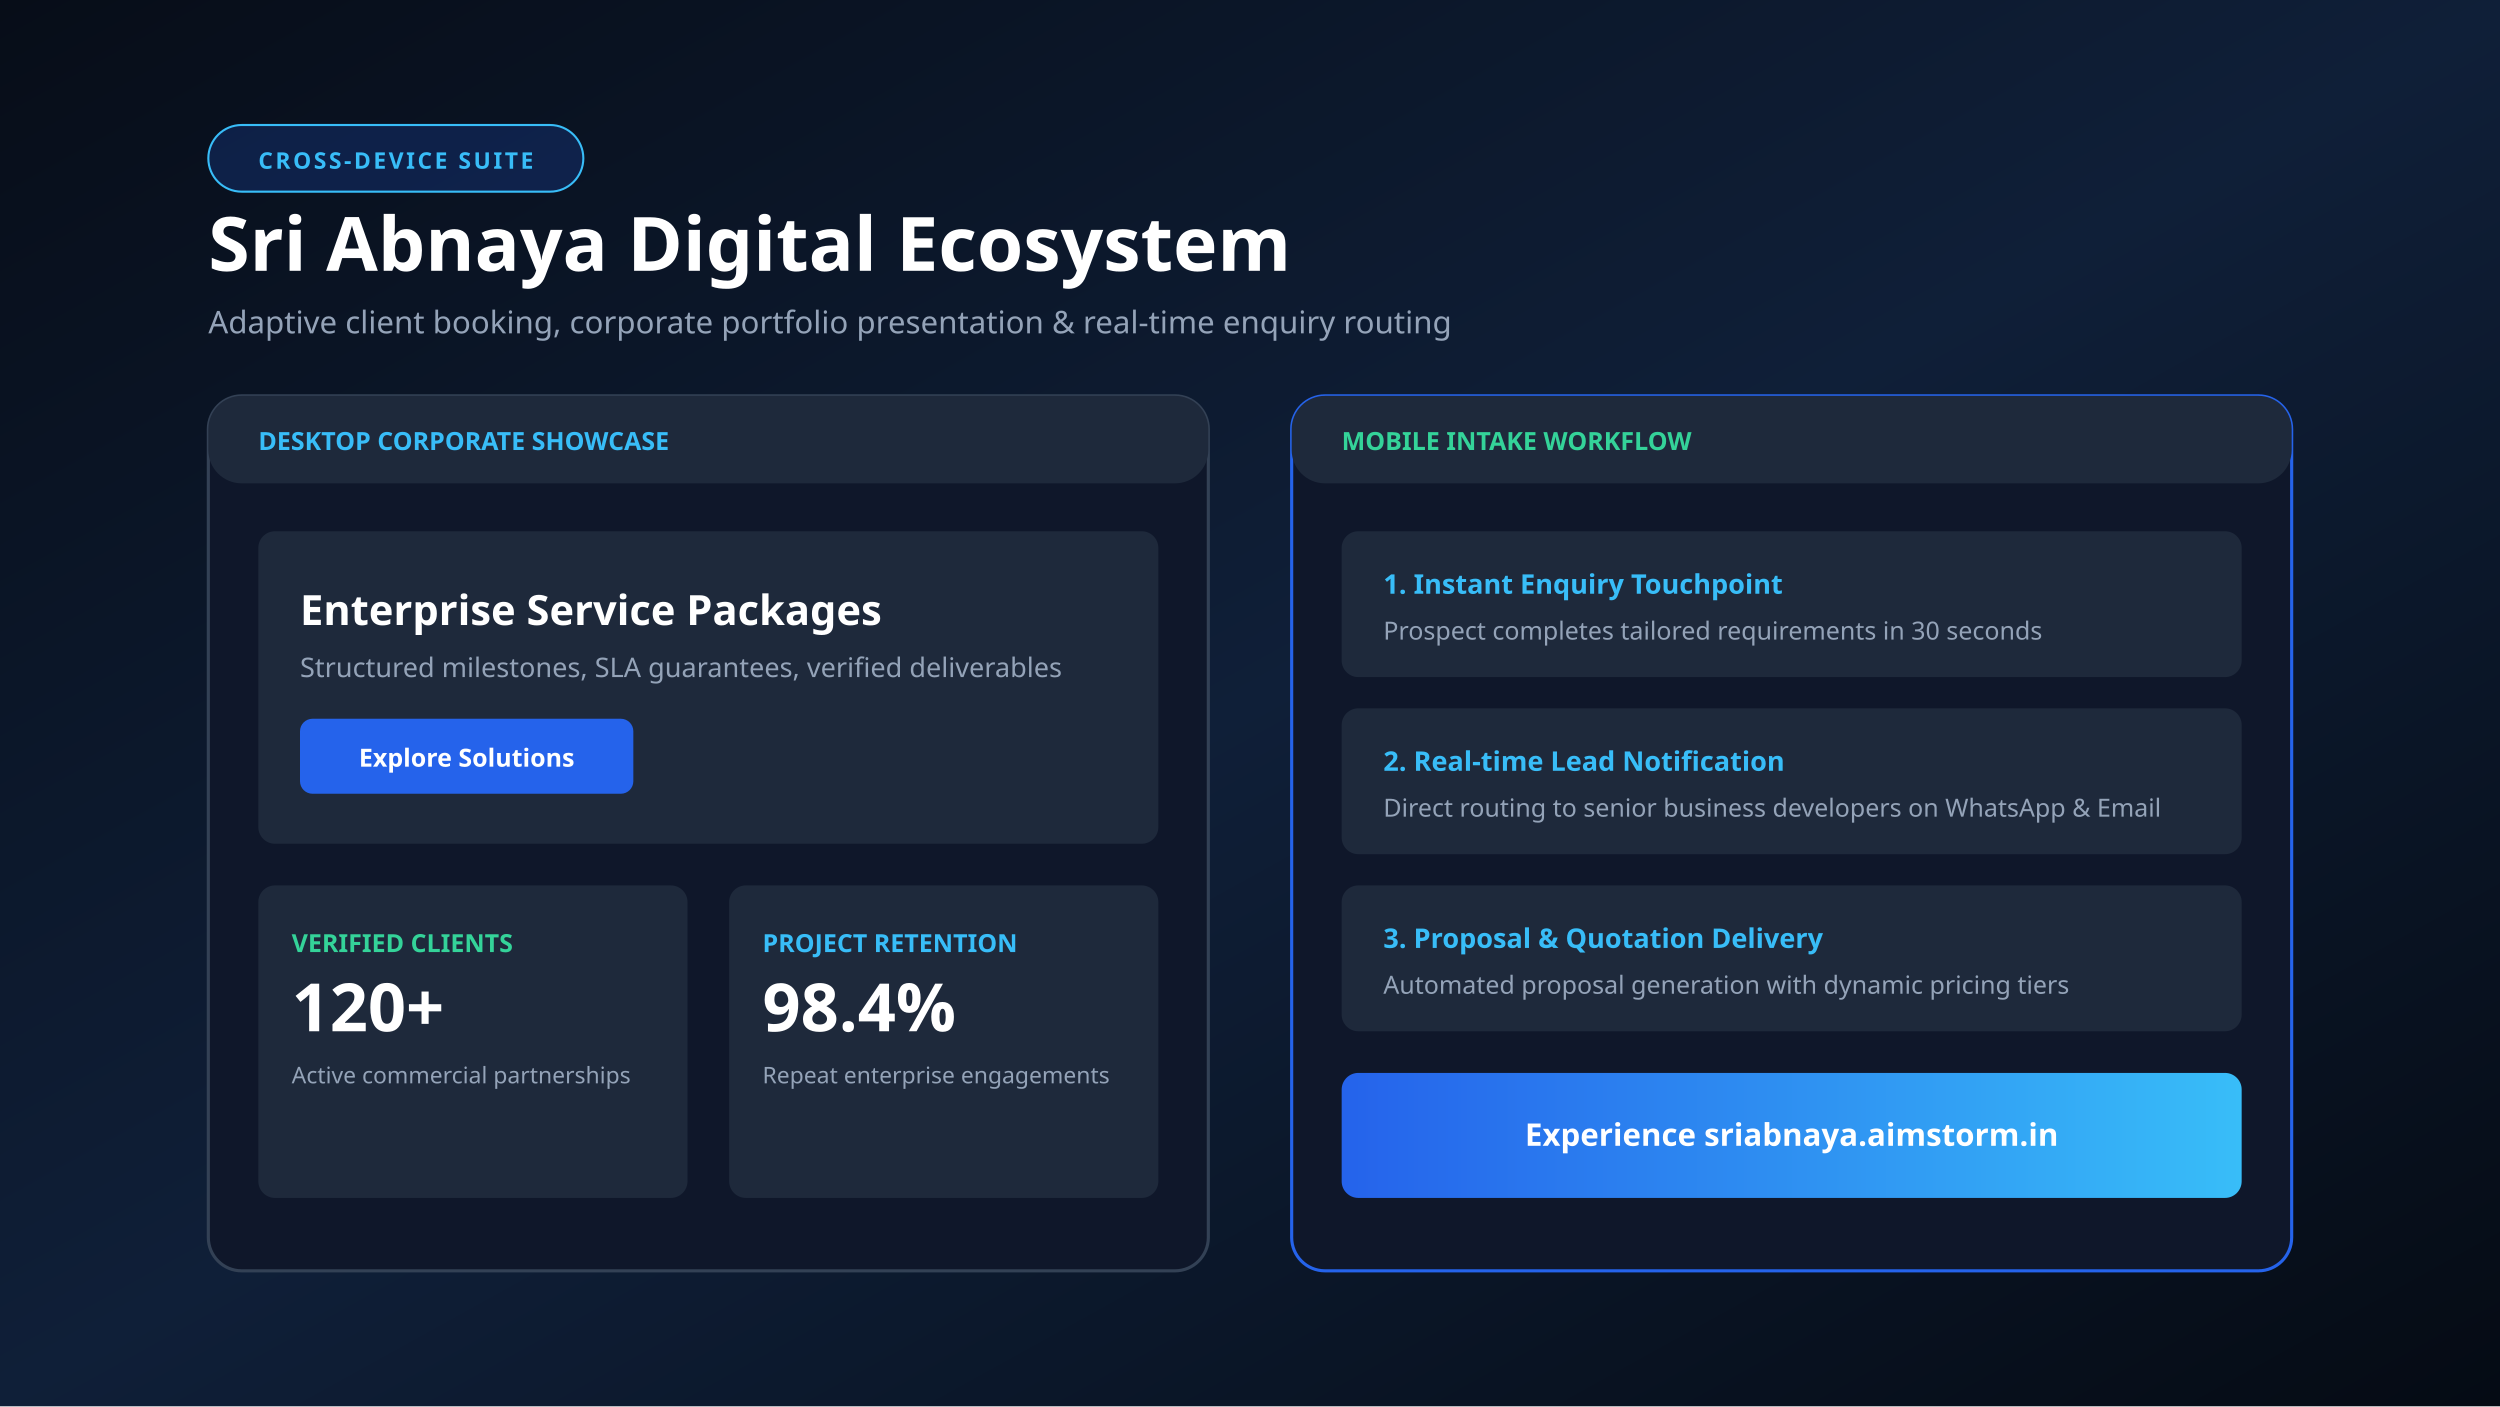
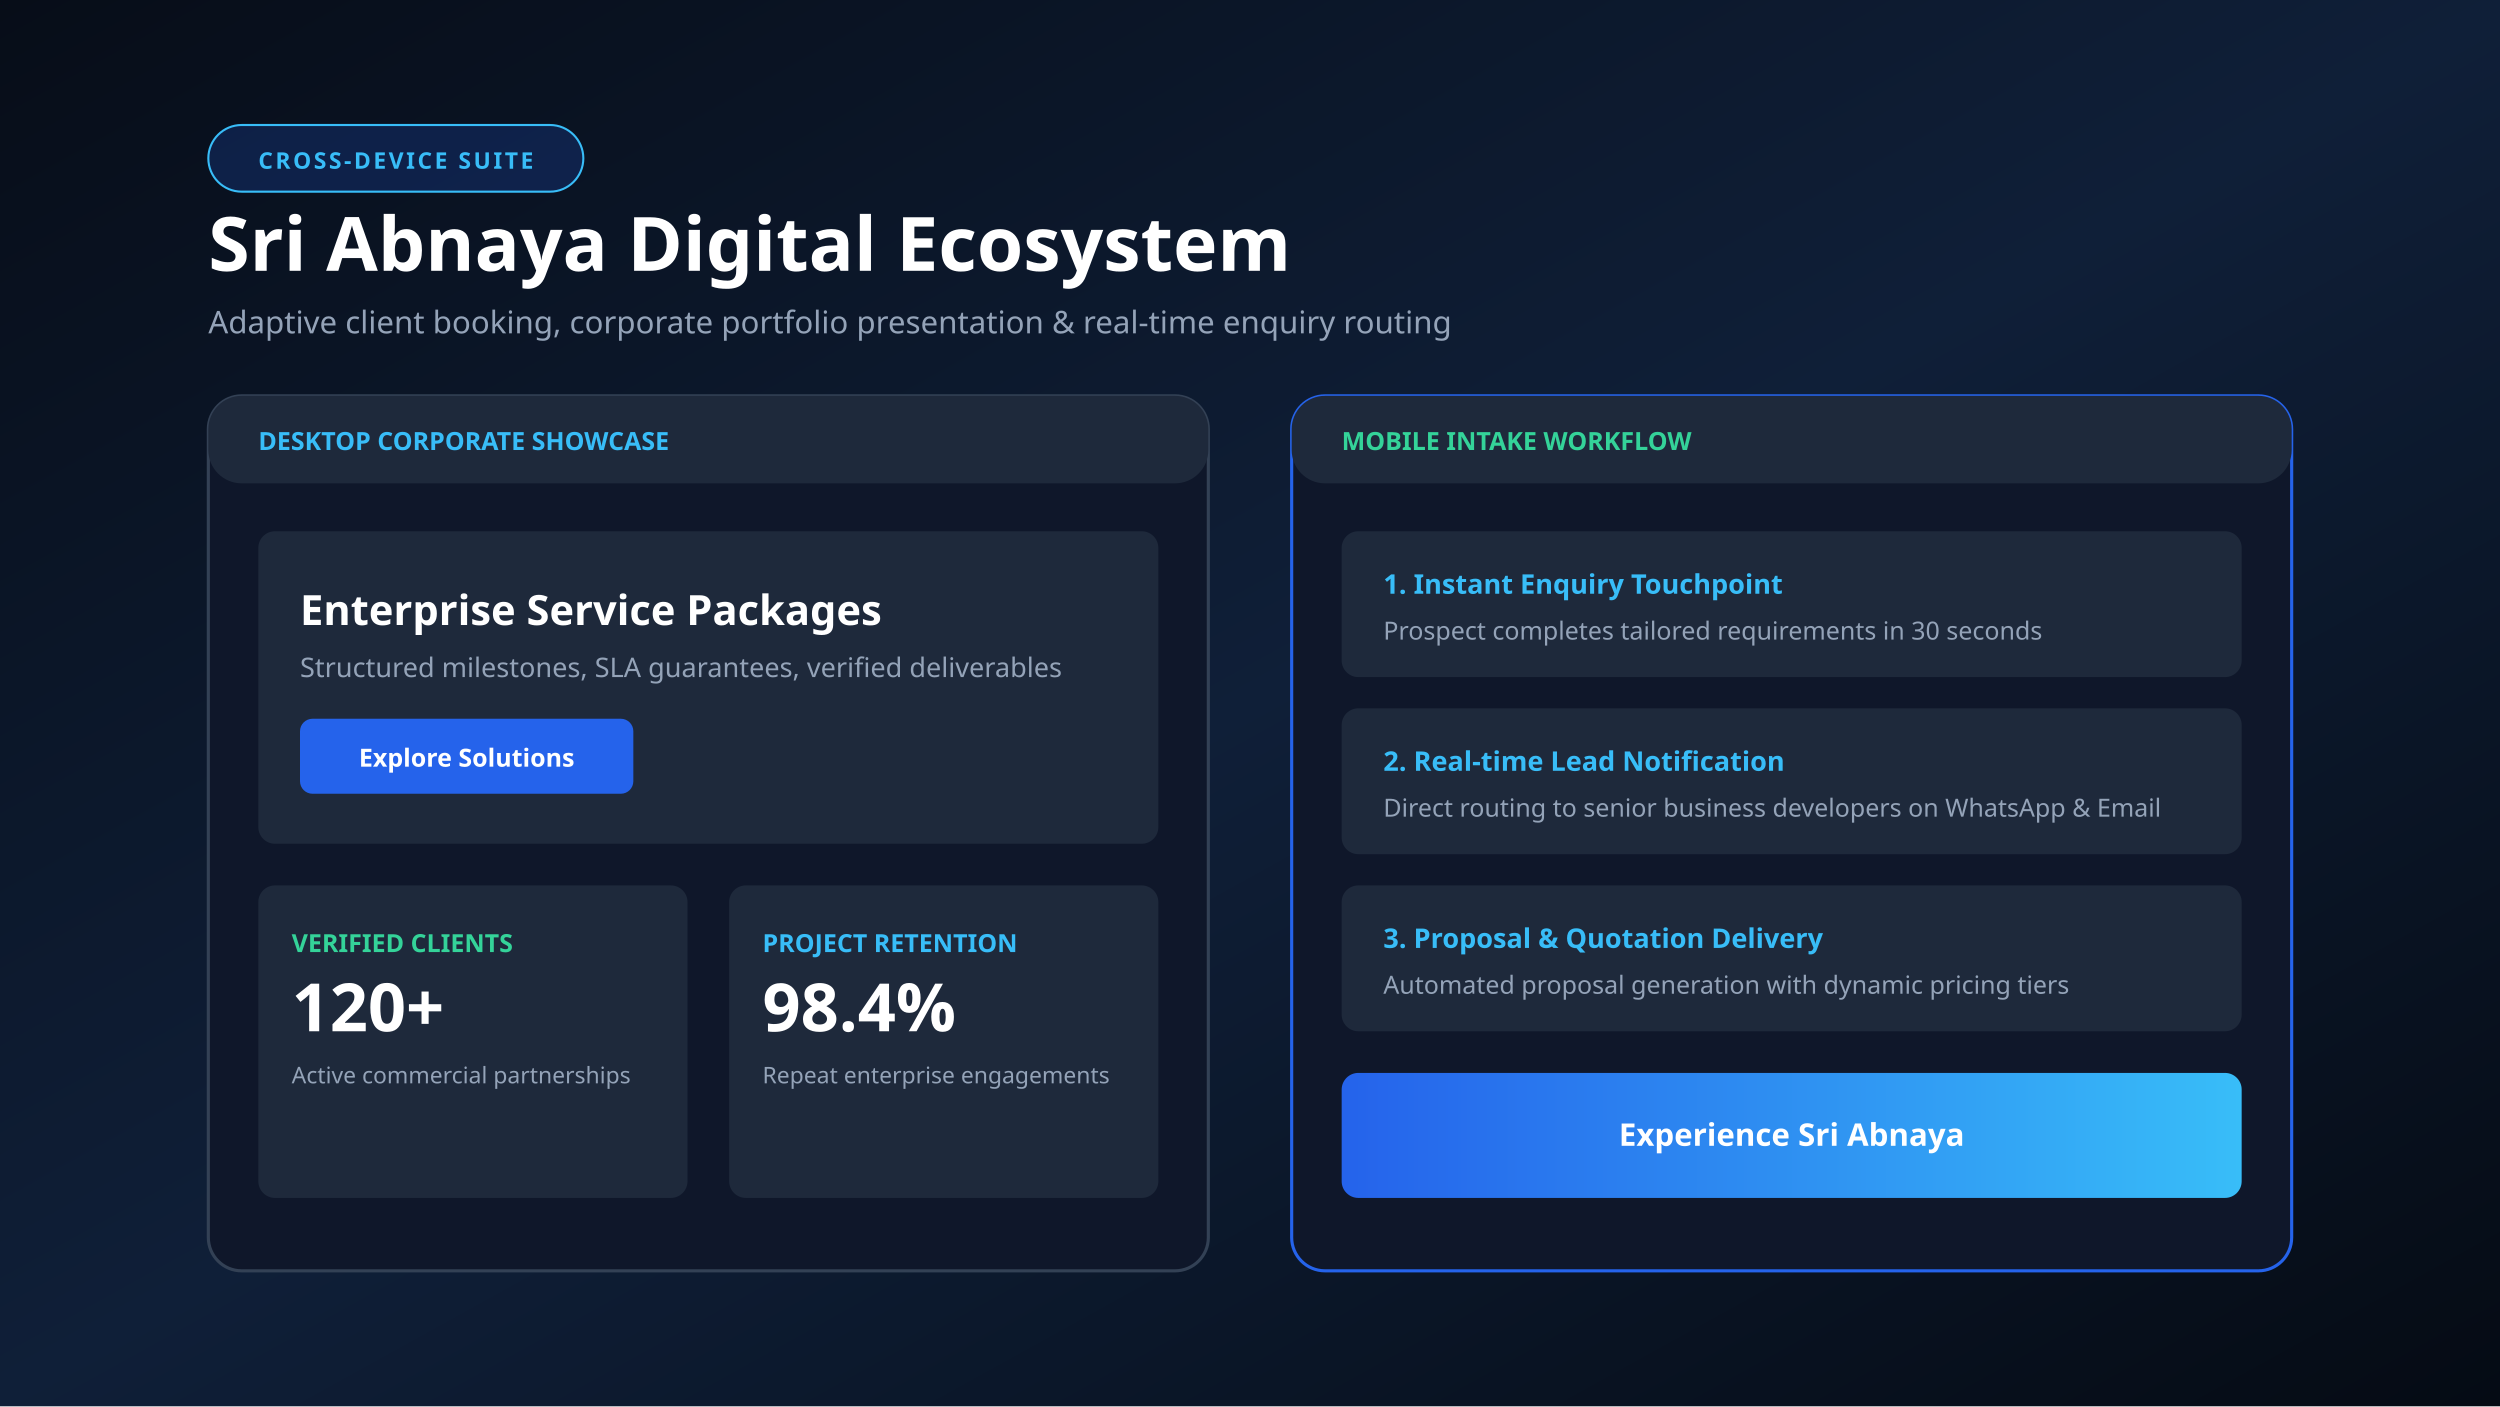
<svg xmlns="http://www.w3.org/2000/svg" viewBox="0 0 1200 675" width="1200" height="675">
  <defs>
    <linearGradient id="ab3Bg" x1="0%" y1="0%" x2="100%" y2="100%">
      <stop offset="0%" stop-color="#070D18" />
      <stop offset="50%" stop-color="#0F1F38" />
      <stop offset="100%" stop-color="#050B14" />
    </linearGradient>
    <linearGradient id="abAccent" x1="0%" y1="0%" x2="100%" y2="0%">
      <stop offset="0%" stop-color="#2563EB" />
      <stop offset="100%" stop-color="#38BDF8" />
    </linearGradient>
  </defs>
  <rect width="1200" height="675" fill="url(#ab3Bg)" />
  <g transform="translate(100, 60)">
    <rect width="180" height="32" rx="16" fill="#2563EB" fill-opacity="0.2" stroke="#38BDF8" stroke-width="1" />
    <text x="90" y="21" fill="#38BDF8" font-family="'Montserrat', sans-serif" font-size="11" font-weight="700" letter-spacing="1.2" text-anchor="middle">CROSS-DEVICE SUITE</text>
    <text x="0" y="70" fill="#FFFFFF" font-family="'Montserrat', sans-serif" font-size="36" font-weight="800">Sri Abnaya Digital Ecosystem</text>
    <text x="0" y="100" fill="#94A3B8" font-family="'Montserrat', sans-serif" font-size="15">Adaptive client booking, corporate portfolio presentation &amp; real-time enquiry routing</text>
  </g>
  <g transform="translate(100, 190)">
    <rect width="480" height="420" rx="16" fill="#0F172A" stroke="#334155" stroke-width="1.5" />
    <rect width="480" height="42" rx="16" fill="#1E293B" />
    <text x="24" y="26" fill="#38BDF8" font-family="'Montserrat', sans-serif" font-size="12" font-weight="700">DESKTOP CORPORATE SHOWCASE</text>
    <rect x="24" y="65" width="432" height="150" rx="8" fill="#1E293B" />
    <text x="44" y="110" fill="#FFFFFF" font-family="'Montserrat', sans-serif" font-size="20" font-weight="700">Enterprise Service Packages</text>
    <text x="44" y="135" fill="#94A3B8" font-family="'Montserrat', sans-serif" font-size="13">Structured milestones, SLA guarantees, verified deliverables</text>
    <rect x="44" y="155" width="160" height="36" rx="6" fill="#2563EB" />
    <text x="124" y="178" fill="#FFFFFF" font-family="'Montserrat', sans-serif" font-size="12" font-weight="600" text-anchor="middle">Explore Solutions</text>
    <g transform="translate(24, 235)">
      <rect width="206" height="150" rx="8" fill="#1E293B" />
      <text x="16" y="32" fill="#34D399" font-family="'Montserrat', sans-serif" font-size="12" font-weight="700">VERIFIED CLIENTS</text>
      <text x="16" y="70" fill="#FFFFFF" font-family="'Montserrat', sans-serif" font-size="32" font-weight="800">120+</text>
      <text x="16" y="95" fill="#94A3B8" font-family="'Montserrat', sans-serif" font-size="11">Active commercial partnerships</text>
    </g>
    <g transform="translate(250, 235)">
      <rect width="206" height="150" rx="8" fill="#1E293B" />
      <text x="16" y="32" fill="#38BDF8" font-family="'Montserrat', sans-serif" font-size="12" font-weight="700">PROJECT RETENTION</text>
      <text x="16" y="70" fill="#FFFFFF" font-family="'Montserrat', sans-serif" font-size="32" font-weight="800">98.4%</text>
      <text x="16" y="95" fill="#94A3B8" font-family="'Montserrat', sans-serif" font-size="11">Repeat enterprise engagements</text>
    </g>
  </g>
  <g transform="translate(620, 190)">
    <rect width="480" height="420" rx="16" fill="#0F172A" stroke="#2563EB" stroke-width="1.5" />
    <rect width="480" height="42" rx="16" fill="#1E293B" />
    <text x="24" y="26" fill="#34D399" font-family="'Montserrat', sans-serif" font-size="12" font-weight="700">MOBILE INTAKE WORKFLOW</text>
    <g transform="translate(24, 65)">
      <rect width="432" height="70" rx="8" fill="#1E293B" />
      <text x="20" y="30" fill="#38BDF8" font-family="'Montserrat', sans-serif" font-size="13" font-weight="700">1. Instant Enquiry Touchpoint</text>
      <text x="20" y="52" fill="#94A3B8" font-family="'Montserrat', sans-serif" font-size="12">Prospect completes tailored requirements in 30 seconds</text>
    </g>
    <g transform="translate(24, 150)">
      <rect width="432" height="70" rx="8" fill="#1E293B" />
      <text x="20" y="30" fill="#38BDF8" font-family="'Montserrat', sans-serif" font-size="13" font-weight="700">2. Real-time Lead Notification</text>
      <text x="20" y="52" fill="#94A3B8" font-family="'Montserrat', sans-serif" font-size="12">Direct routing to senior business developers on WhatsApp &amp; Email</text>
    </g>
    <g transform="translate(24, 235)">
      <rect width="432" height="70" rx="8" fill="#1E293B" />
      <text x="20" y="30" fill="#38BDF8" font-family="'Montserrat', sans-serif" font-size="13" font-weight="700">3. Proposal &amp; Quotation Delivery</text>
      <text x="20" y="52" fill="#94A3B8" font-family="'Montserrat', sans-serif" font-size="12">Automated proposal generation with dynamic pricing tiers</text>
    </g>
    <rect x="24" y="325" width="432" height="60" rx="8" fill="url(#abAccent)" />
-     <text x="240" y="360" fill="#FFFFFF" font-family="'Montserrat', sans-serif" font-size="15" font-weight="700" text-anchor="middle">Experience sriabnaya.aimstorm.in</text>
+     <text x="240" y="360" fill="#FFFFFF" font-family="'Montserrat', sans-serif" font-size="15" font-weight="700" text-anchor="middle">Experience Sri Abnaya</text>
  </g>
</svg>
